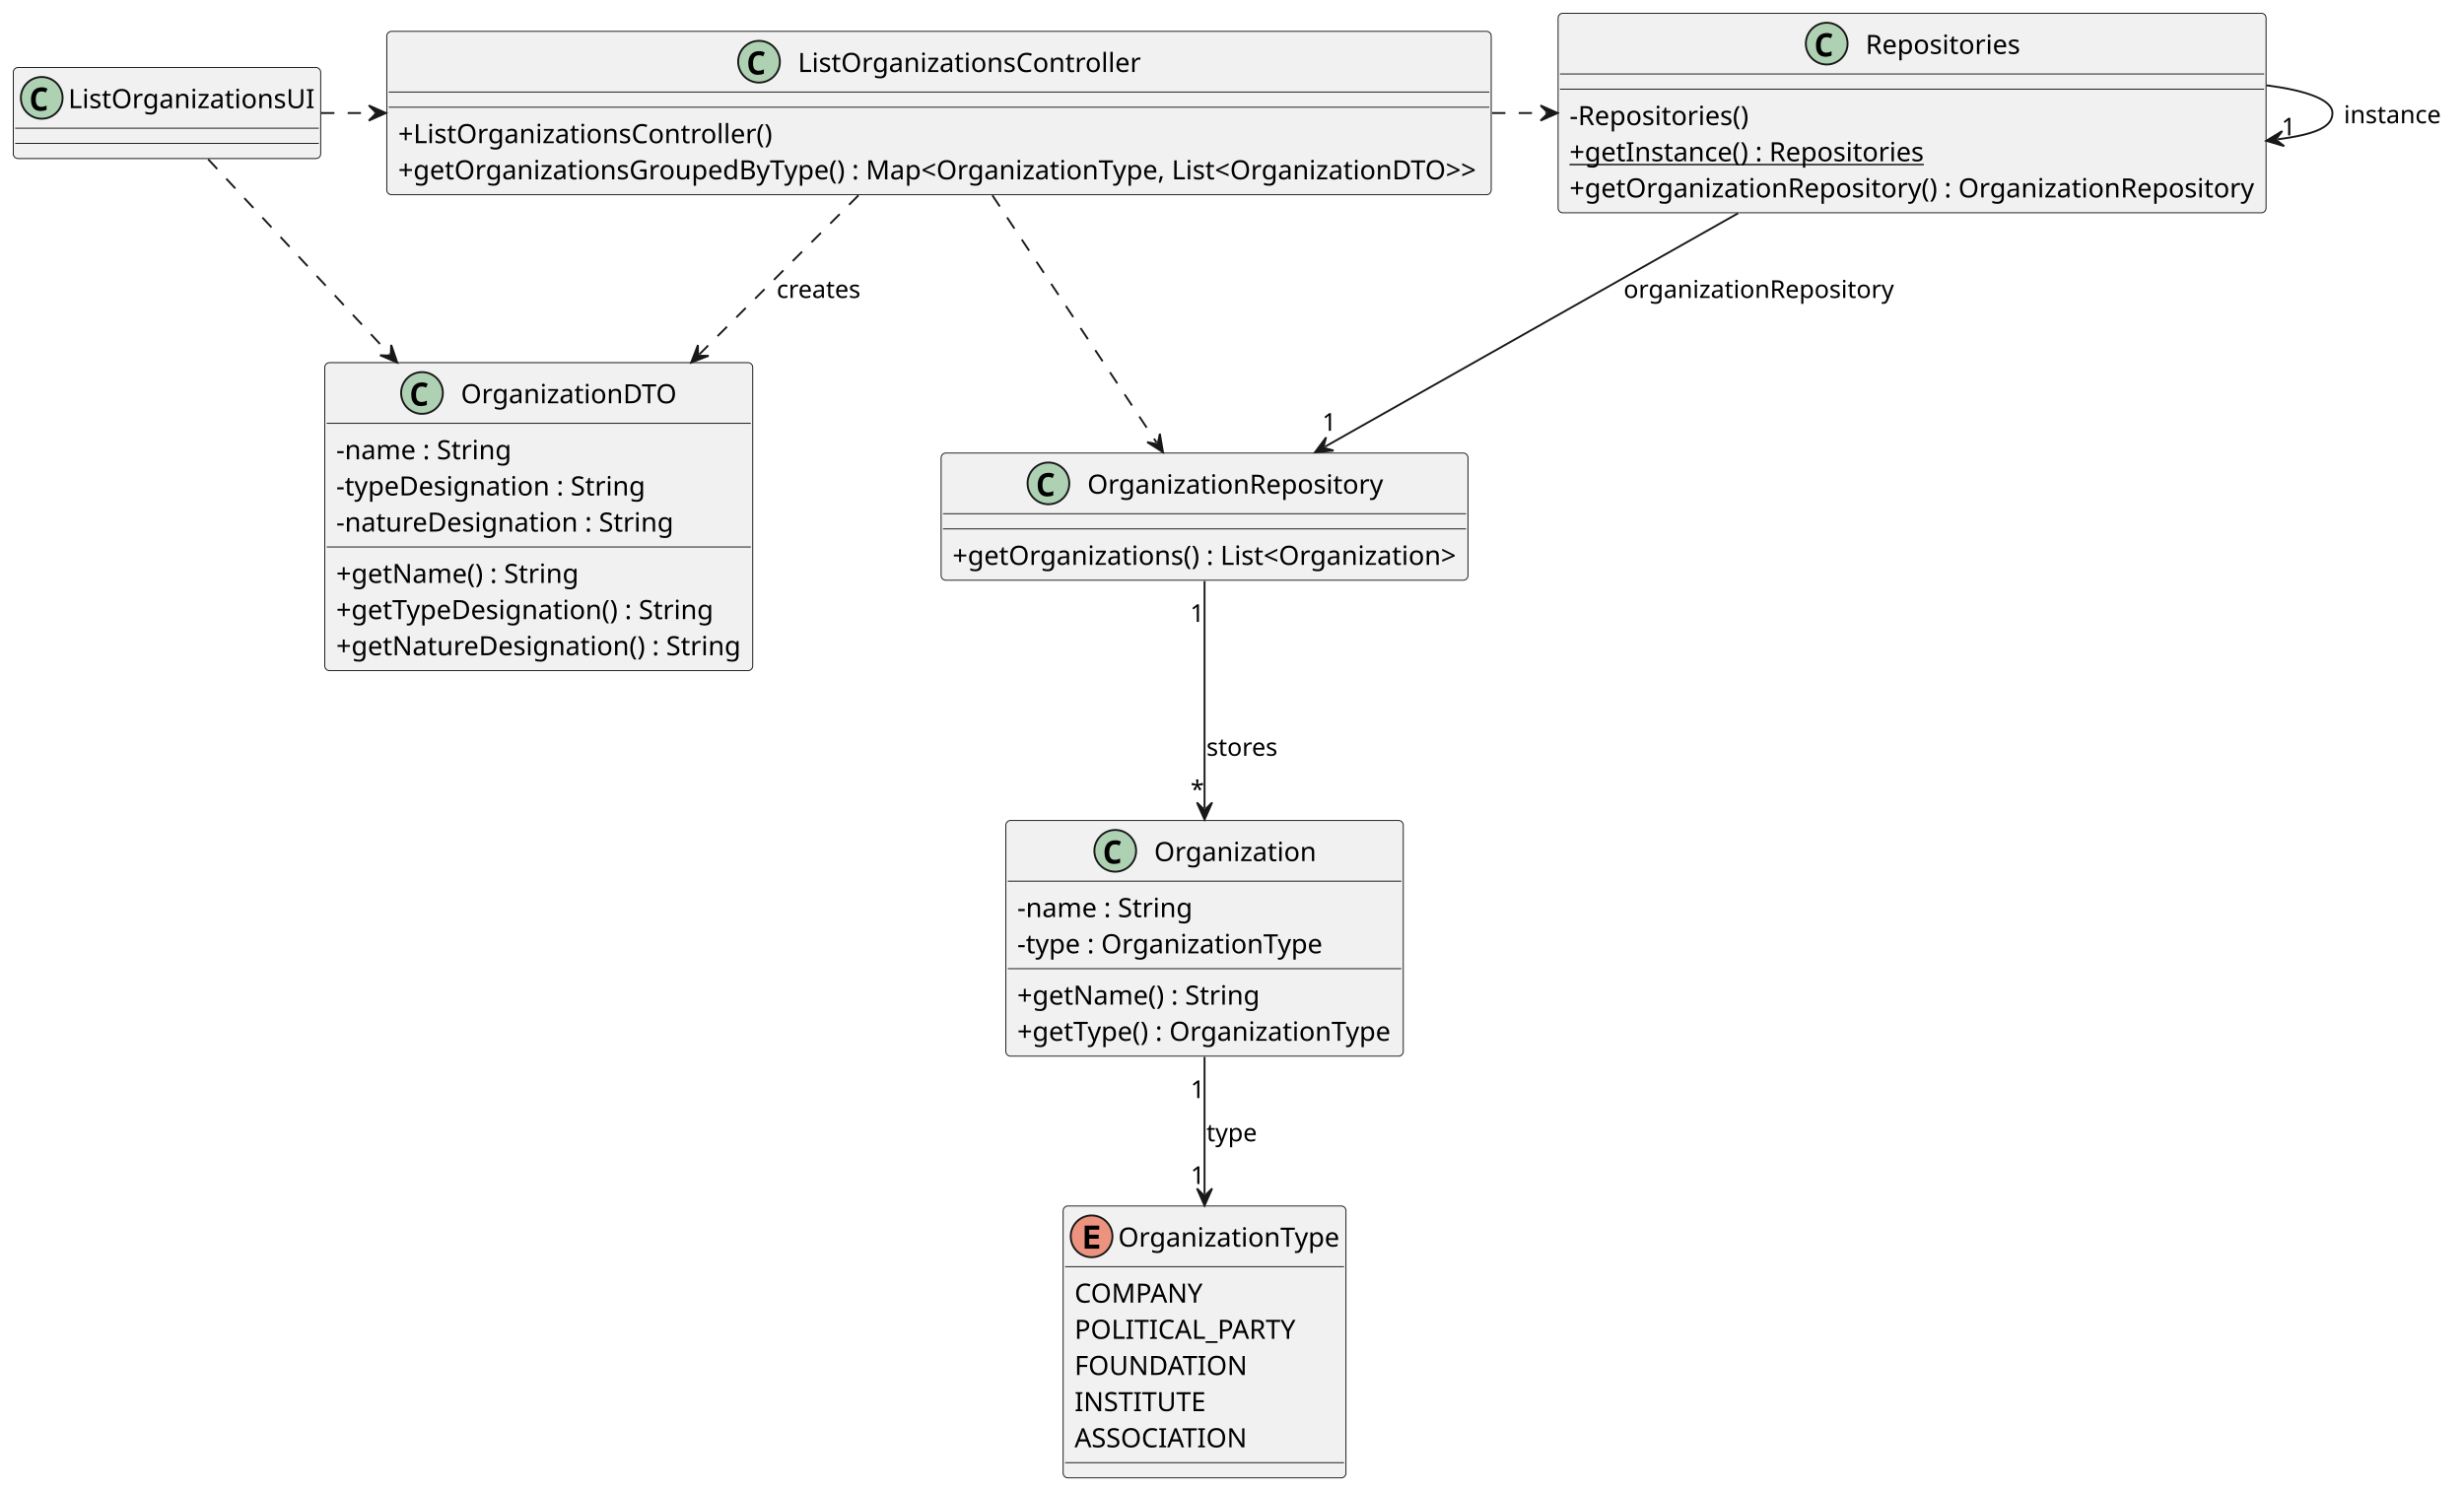
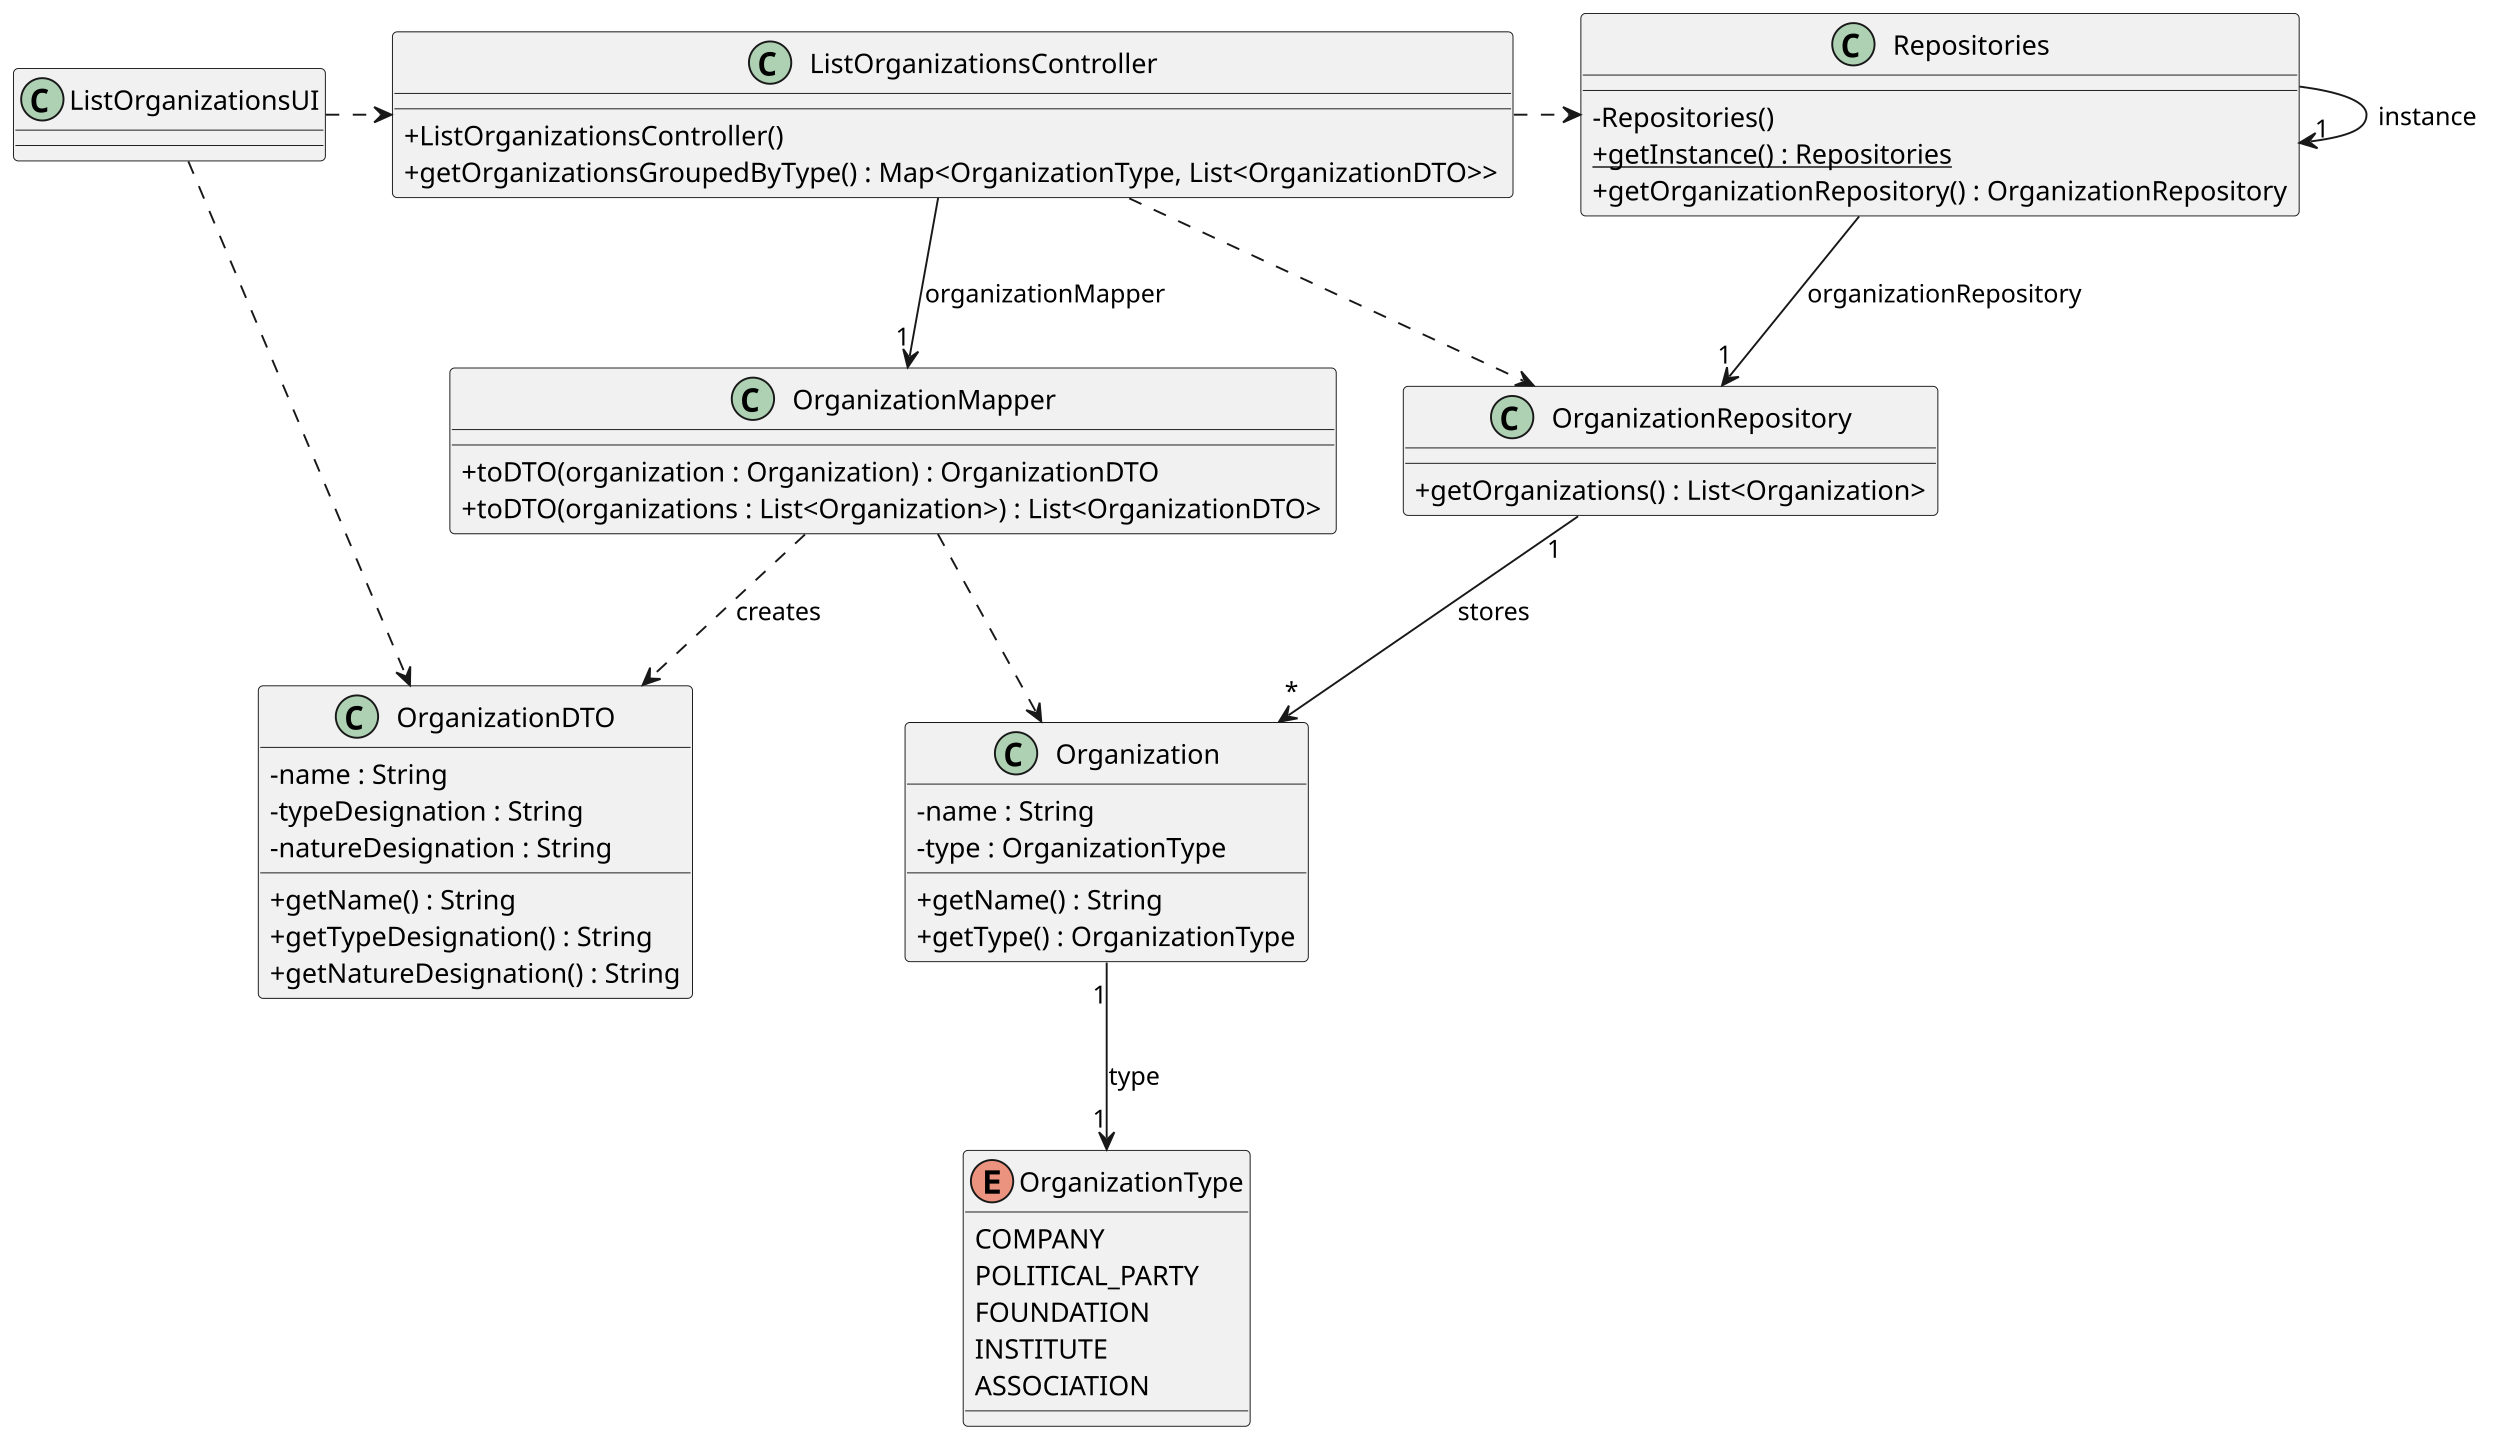
- <svg xmlns="http://www.w3.org/2000/svg" contentStyleType="text/css" height="786px" preserveAspectRatio="none" style="width:1299px;height:786px;background:#FFFFFF;" version="1.1" viewBox="0 0 1299 786" width="1299px" zoomAndPan="magnify">
+ <svg xmlns="http://www.w3.org/2000/svg" contentStyleType="text/css" data-diagram-type="CLASS" height="748px" preserveAspectRatio="none" style="width:1299px;height:748px;background:#FFFFFF;" version="1.1" viewBox="0 0 1299 748" width="1299px" zoomAndPan="magnify">
  <defs />
  <g>
-     <g id="elem_ListOrganizationsUI">
-       <rect codeLine="6" fill="#F1F1F1" height="48" id="ListOrganizationsUI" rx="2.5" ry="2.5" style="stroke:#181818;stroke-width:0.5;" width="162.06" x="7" y="35.6" />
-       <ellipse cx="22" cy="51.6" fill="#ADD1B2" rx="11" ry="11" style="stroke:#181818;stroke-width:1;" />
-       <path d="M21.469,58.522 Q19.719,58.522 18.578,57.788 Q17.453,57.038 16.891,55.694 Q16.344,54.334 16.344,52.538 Q16.344,50.506 17,49.053 Q17.656,47.6 18.938,46.819 Q20.219,46.038 22.094,46.038 Q22.984,46.038 23.656,46.225 Q24.328,46.397 25.016,46.741 L24.203,48.756 Q23.578,48.444 23.031,48.319 Q22.5,48.194 22.016,48.194 Q20.844,48.194 20.141,48.725 Q19.438,49.256 19.141,50.209 Q18.844,51.163 18.844,52.428 Q18.844,54.444 19.562,55.413 Q20.281,56.366 21.875,56.366 Q22.469,56.366 23.094,56.209 Q23.719,56.053 24.547,55.678 L24.547,57.897 Q23.812,58.209 23.016,58.366 Q22.234,58.522 21.469,58.522 Z " fill="#000000" />
-       <text fill="#000000" font-family="sans-serif" font-size="14" lengthAdjust="spacing" textLength="130.06" x="36" y="57.032">ListOrganizationsUI</text>
-       <line style="stroke:#181818;stroke-width:0.5;" x1="8" x2="168.06" y1="67.6" y2="67.6" />
-       <line style="stroke:#181818;stroke-width:0.5;" x1="8" x2="168.06" y1="75.6" y2="75.6" />
+     <g class="entity" data-entity="ListOrganizationsUI" data-source-line="6" data-uid="ent0002" id="entity_ListOrganizationsUI">
+       <rect fill="#F1F1F1" height="48" rx="2.5" ry="2.5" style="stroke:#181818;stroke-width:0.5;" width="162.06" x="7" y="35.61" />
+       <ellipse cx="22" cy="51.61" fill="#ADD1B2" rx="11" ry="11" style="stroke:#181818;stroke-width:1;" />
+       <path d="M21.469,58.532 Q19.719,58.532 18.578,57.797 Q17.453,57.047 16.891,55.704 Q16.344,54.344 16.344,52.547 Q16.344,50.516 17,49.063 Q17.656,47.61 18.938,46.829 Q20.219,46.047 22.094,46.047 Q22.984,46.047 23.656,46.235 Q24.328,46.407 25.016,46.751 L24.203,48.766 Q23.578,48.454 23.031,48.329 Q22.5,48.204 22.016,48.204 Q20.844,48.204 20.141,48.735 Q19.438,49.266 19.141,50.219 Q18.844,51.172 18.844,52.438 Q18.844,54.454 19.562,55.422 Q20.281,56.376 21.875,56.376 Q22.469,56.376 23.094,56.219 Q23.719,56.063 24.547,55.688 L24.547,57.907 Q23.812,58.219 23.016,58.376 Q22.234,58.532 21.469,58.532 Z " fill="#000000" />
+       <text fill="#000000" font-family="sans-serif" font-size="14" lengthAdjust="spacing" textLength="130.06" x="36" y="57.042">ListOrganizationsUI</text>
+       <line style="stroke:#181818;stroke-width:0.5;" x1="8" x2="168.06" y1="67.61" y2="67.61" />
+       <line style="stroke:#181818;stroke-width:0.5;" x1="8" x2="168.06" y1="75.61" y2="75.61" />
    </g>
-     <g id="elem_ListOrganizationsController">
-       <rect codeLine="9" fill="#F1F1F1" height="86.136" id="ListOrganizationsController" rx="2.5" ry="2.5" style="stroke:#181818;stroke-width:0.5;" width="582.246" x="203.91" y="16.53" />
-       <ellipse cx="400.154" cy="32.53" fill="#ADD1B2" rx="11" ry="11" style="stroke:#181818;stroke-width:1;" />
-       <path d="M399.623,39.452 Q397.873,39.452 396.732,38.718 Q395.607,37.968 395.045,36.624 Q394.498,35.264 394.498,33.468 Q394.498,31.436 395.154,29.983 Q395.81,28.53 397.092,27.749 Q398.373,26.968 400.248,26.968 Q401.139,26.968 401.81,27.155 Q402.482,27.327 403.17,27.671 L402.357,29.686 Q401.732,29.374 401.185,29.249 Q400.654,29.124 400.17,29.124 Q398.998,29.124 398.295,29.655 Q397.592,30.186 397.295,31.139 Q396.998,32.093 396.998,33.358 Q396.998,35.374 397.717,36.343 Q398.435,37.296 400.029,37.296 Q400.623,37.296 401.248,37.139 Q401.873,36.983 402.701,36.608 L402.701,38.827 Q401.967,39.139 401.17,39.296 Q400.389,39.452 399.623,39.452 Z " fill="#000000" />
-       <text fill="#000000" font-family="sans-serif" font-size="14" lengthAdjust="spacing" textLength="181.257" x="420.654" y="37.962">ListOrganizationsController</text>
-       <line style="stroke:#181818;stroke-width:0.5;" x1="204.91" x2="785.156" y1="48.53" y2="48.53" />
-       <line style="stroke:#181818;stroke-width:0.5;" x1="204.91" x2="785.156" y1="56.53" y2="56.53" />
-       <text fill="#000000" font-family="sans-serif" font-size="14" lengthAdjust="spacing" textLength="197.665" x="209.91" y="75.496">+ListOrganizationsController()</text>
-       <text fill="#000000" font-family="sans-serif" font-size="14" lengthAdjust="spacing" textLength="570.246" x="209.91" y="94.564">+getOrganizationsGroupedByType() : Map&lt;OrganizationType, List&lt;OrganizationDTO&gt;&gt;</text>
+     <g class="entity" data-entity="ListOrganizationsController" data-source-line="9" data-uid="ent0003" id="entity_ListOrganizationsController">
+       <rect fill="#F1F1F1" height="86.136" rx="2.5" ry="2.5" style="stroke:#181818;stroke-width:0.5;" width="582.246" x="203.91" y="16.54" />
+       <ellipse cx="400.154" cy="32.54" fill="#ADD1B2" rx="11" ry="11" style="stroke:#181818;stroke-width:1;" />
+       <path d="M399.623,39.462 Q397.873,39.462 396.732,38.727 Q395.607,37.977 395.045,36.634 Q394.498,35.274 394.498,33.477 Q394.498,31.446 395.154,29.993 Q395.81,28.54 397.092,27.759 Q398.373,26.977 400.248,26.977 Q401.139,26.977 401.81,27.165 Q402.482,27.337 403.17,27.681 L402.357,29.696 Q401.732,29.384 401.185,29.259 Q400.654,29.134 400.17,29.134 Q398.998,29.134 398.295,29.665 Q397.592,30.196 397.295,31.149 Q396.998,32.102 396.998,33.368 Q396.998,35.384 397.717,36.352 Q398.435,37.306 400.029,37.306 Q400.623,37.306 401.248,37.149 Q401.873,36.993 402.701,36.618 L402.701,38.837 Q401.967,39.149 401.17,39.306 Q400.389,39.462 399.623,39.462 Z " fill="#000000" />
+       <text fill="#000000" font-family="sans-serif" font-size="14" lengthAdjust="spacing" textLength="181.257" x="420.654" y="37.972">ListOrganizationsController</text>
+       <line style="stroke:#181818;stroke-width:0.5;" x1="204.91" x2="785.156" y1="48.54" y2="48.54" />
+       <line style="stroke:#181818;stroke-width:0.5;" x1="204.91" x2="785.156" y1="56.54" y2="56.54" />
+       <text fill="#000000" font-family="sans-serif" font-size="14" lengthAdjust="spacing" textLength="197.665" x="209.91" y="75.506">+ListOrganizationsController()</text>
+       <text fill="#000000" font-family="sans-serif" font-size="14" lengthAdjust="spacing" textLength="570.246" x="209.91" y="94.574">+getOrganizationsGroupedByType() : Map&lt;OrganizationType, List&lt;OrganizationDTO&gt;&gt;</text>
    </g>
-     <g id="elem_OrganizationDTO">
-       <rect codeLine="14" fill="#F1F1F1" height="162.407" id="OrganizationDTO" rx="2.5" ry="2.5" style="stroke:#181818;stroke-width:0.5;" width="225.611" x="171.22" y="191.2" />
-       <ellipse cx="222.474" cy="207.2" fill="#ADD1B2" rx="11" ry="11" style="stroke:#181818;stroke-width:1;" />
-       <path d="M221.943,214.122 Q220.193,214.122 219.052,213.387 Q217.927,212.637 217.364,211.294 Q216.818,209.934 216.818,208.137 Q216.818,206.106 217.474,204.653 Q218.13,203.2 219.411,202.419 Q220.693,201.637 222.568,201.637 Q223.458,201.637 224.13,201.825 Q224.802,201.997 225.489,202.341 L224.677,204.356 Q224.052,204.044 223.505,203.919 Q222.974,203.794 222.489,203.794 Q221.318,203.794 220.614,204.325 Q219.911,204.856 219.614,205.809 Q219.318,206.762 219.318,208.028 Q219.318,210.044 220.036,211.012 Q220.755,211.966 222.349,211.966 Q222.943,211.966 223.568,211.809 Q224.193,211.653 225.021,211.278 L225.021,213.497 Q224.286,213.809 223.489,213.966 Q222.708,214.122 221.943,214.122 Z " fill="#000000" />
-       <text fill="#000000" font-family="sans-serif" font-size="14" lengthAdjust="spacing" textLength="114.604" x="242.974" y="212.632">OrganizationDTO</text>
-       <line style="stroke:#181818;stroke-width:0.5;" x1="172.22" x2="395.831" y1="223.2" y2="223.2" />
-       <text fill="#000000" font-family="sans-serif" font-size="14" lengthAdjust="spacing" textLength="92.428" x="177.22" y="242.166">-name : String</text>
-       <text fill="#000000" font-family="sans-serif" font-size="14" lengthAdjust="spacing" textLength="162.973" x="177.22" y="261.234">-typeDesignation : String</text>
-       <text fill="#000000" font-family="sans-serif" font-size="14" lengthAdjust="spacing" textLength="178.163" x="177.22" y="280.302">-natureDesignation : String</text>
-       <line style="stroke:#181818;stroke-width:0.5;" x1="172.22" x2="395.831" y1="288.404" y2="288.404" />
-       <text fill="#000000" font-family="sans-serif" font-size="14" lengthAdjust="spacing" textLength="127.876" x="177.22" y="307.37">+getName() : String</text>
-       <text fill="#000000" font-family="sans-serif" font-size="14" lengthAdjust="spacing" textLength="199.163" x="177.22" y="326.438">+getTypeDesignation() : String</text>
-       <text fill="#000000" font-family="sans-serif" font-size="14" lengthAdjust="spacing" textLength="213.611" x="177.22" y="345.505">+getNatureDesignation() : String</text>
+     <g class="entity" data-entity="OrganizationMapper" data-source-line="14" data-uid="ent0004" id="entity_OrganizationMapper">
+       <rect fill="#F1F1F1" height="86.136" rx="2.5" ry="2.5" style="stroke:#181818;stroke-width:0.5;" width="460.558" x="233.75" y="191.21" />
+       <ellipse cx="391.221" cy="207.21" fill="#ADD1B2" rx="11" ry="11" style="stroke:#181818;stroke-width:1;" />
+       <path d="M390.69,214.132 Q388.94,214.132 387.8,213.398 Q386.675,212.648 386.112,211.304 Q385.565,209.944 385.565,208.148 Q385.565,206.116 386.221,204.663 Q386.878,203.21 388.159,202.429 Q389.44,201.648 391.315,201.648 Q392.206,201.648 392.878,201.835 Q393.55,202.007 394.237,202.351 L393.425,204.366 Q392.8,204.054 392.253,203.929 Q391.721,203.804 391.237,203.804 Q390.065,203.804 389.362,204.335 Q388.659,204.866 388.362,205.819 Q388.065,206.773 388.065,208.038 Q388.065,210.054 388.784,211.023 Q389.503,211.976 391.096,211.976 Q391.69,211.976 392.315,211.819 Q392.94,211.663 393.768,211.288 L393.768,213.507 Q393.034,213.819 392.237,213.976 Q391.456,214.132 390.69,214.132 Z " fill="#000000" />
+       <text fill="#000000" font-family="sans-serif" font-size="14" lengthAdjust="spacing" textLength="137.115" x="411.721" y="212.642">OrganizationMapper</text>
+       <line style="stroke:#181818;stroke-width:0.5;" x1="234.75" x2="693.308" y1="223.21" y2="223.21" />
+       <line style="stroke:#181818;stroke-width:0.5;" x1="234.75" x2="693.308" y1="231.21" y2="231.21" />
+       <text fill="#000000" font-family="sans-serif" font-size="14" lengthAdjust="spacing" textLength="364.405" x="239.75" y="250.176">+toDTO(organization : Organization) : OrganizationDTO</text>
+       <text fill="#000000" font-family="sans-serif" font-size="14" lengthAdjust="spacing" textLength="448.558" x="239.75" y="269.244">+toDTO(organizations : List&lt;Organization&gt;) : List&lt;OrganizationDTO&gt;</text>
    </g>
-     <g id="elem_OrganizationRepository">
-       <rect codeLine="23" fill="#F1F1F1" height="67.068" id="OrganizationRepository" rx="2.5" ry="2.5" style="stroke:#181818;stroke-width:0.5;" width="277.761" x="496.15" y="238.87" />
-       <ellipse cx="552.724" cy="254.87" fill="#ADD1B2" rx="11" ry="11" style="stroke:#181818;stroke-width:1;" />
-       <path d="M552.192,261.792 Q550.442,261.792 549.302,261.058 Q548.177,260.308 547.614,258.964 Q547.067,257.604 547.067,255.808 Q547.067,253.776 547.724,252.323 Q548.38,250.87 549.661,250.089 Q550.942,249.308 552.817,249.308 Q553.708,249.308 554.38,249.495 Q555.052,249.667 555.739,250.011 L554.927,252.026 Q554.302,251.714 553.755,251.589 Q553.224,251.464 552.739,251.464 Q551.567,251.464 550.864,251.995 Q550.161,252.526 549.864,253.479 Q549.567,254.433 549.567,255.698 Q549.567,257.714 550.286,258.683 Q551.005,259.636 552.599,259.636 Q553.192,259.636 553.817,259.479 Q554.442,259.323 555.271,258.948 L555.271,261.167 Q554.536,261.479 553.739,261.636 Q552.958,261.792 552.192,261.792 Z " fill="#000000" />
-       <text fill="#000000" font-family="sans-serif" font-size="14" lengthAdjust="spacing" textLength="156.113" x="573.224" y="260.302">OrganizationRepository</text>
-       <line style="stroke:#181818;stroke-width:0.5;" x1="497.15" x2="772.911" y1="270.87" y2="270.87" />
-       <line style="stroke:#181818;stroke-width:0.5;" x1="497.15" x2="772.911" y1="278.87" y2="278.87" />
-       <text fill="#000000" font-family="sans-serif" font-size="14" lengthAdjust="spacing" textLength="265.761" x="502.15" y="297.836">+getOrganizations() : List&lt;Organization&gt;</text>
+     <g class="entity" data-entity="OrganizationDTO" data-source-line="19" data-uid="ent0005" id="entity_OrganizationDTO">
+       <rect fill="#F1F1F1" height="162.407" rx="2.5" ry="2.5" style="stroke:#181818;stroke-width:0.5;" width="225.611" x="134.22" y="356.34" />
+       <ellipse cx="185.474" cy="372.34" fill="#ADD1B2" rx="11" ry="11" style="stroke:#181818;stroke-width:1;" />
+       <path d="M184.943,379.262 Q183.193,379.262 182.052,378.527 Q180.927,377.777 180.364,376.434 Q179.818,375.074 179.818,373.277 Q179.818,371.246 180.474,369.793 Q181.13,368.34 182.411,367.559 Q183.693,366.777 185.568,366.777 Q186.458,366.777 187.13,366.965 Q187.802,367.137 188.489,367.481 L187.677,369.496 Q187.052,369.184 186.505,369.059 Q185.974,368.934 185.489,368.934 Q184.318,368.934 183.614,369.465 Q182.911,369.996 182.614,370.949 Q182.318,371.902 182.318,373.168 Q182.318,375.184 183.036,376.152 Q183.755,377.106 185.349,377.106 Q185.943,377.106 186.568,376.949 Q187.193,376.793 188.021,376.418 L188.021,378.637 Q187.286,378.949 186.489,379.106 Q185.708,379.262 184.943,379.262 Z " fill="#000000" />
+       <text fill="#000000" font-family="sans-serif" font-size="14" lengthAdjust="spacing" textLength="114.604" x="205.974" y="377.772">OrganizationDTO</text>
+       <line style="stroke:#181818;stroke-width:0.5;" x1="135.22" x2="358.831" y1="388.34" y2="388.34" />
+       <text fill="#000000" font-family="sans-serif" font-size="14" lengthAdjust="spacing" textLength="92.428" x="140.22" y="407.306">-name : String</text>
+       <text fill="#000000" font-family="sans-serif" font-size="14" lengthAdjust="spacing" textLength="162.973" x="140.22" y="426.374">-typeDesignation : String</text>
+       <text fill="#000000" font-family="sans-serif" font-size="14" lengthAdjust="spacing" textLength="178.163" x="140.22" y="445.442">-natureDesignation : String</text>
+       <line style="stroke:#181818;stroke-width:0.5;" x1="135.22" x2="358.831" y1="453.544" y2="453.544" />
+       <text fill="#000000" font-family="sans-serif" font-size="14" lengthAdjust="spacing" textLength="127.876" x="140.22" y="472.51">+getName() : String</text>
+       <text fill="#000000" font-family="sans-serif" font-size="14" lengthAdjust="spacing" textLength="199.163" x="140.22" y="491.578">+getTypeDesignation() : String</text>
+       <text fill="#000000" font-family="sans-serif" font-size="14" lengthAdjust="spacing" textLength="213.611" x="140.22" y="510.646">+getNatureDesignation() : String</text>
    </g>
-     <g id="elem_Repositories">
-       <rect codeLine="27" fill="#F1F1F1" height="105.204" id="Repositories" rx="2.5" ry="2.5" style="stroke:#181818;stroke-width:0.5;" width="373.227" x="821.42" y="7" />
+     <g class="entity" data-entity="OrganizationRepository" data-source-line="28" data-uid="ent0006" id="entity_OrganizationRepository">
+       <rect fill="#F1F1F1" height="67.068" rx="2.5" ry="2.5" style="stroke:#181818;stroke-width:0.5;" width="277.761" x="729.15" y="200.74" />
+       <ellipse cx="785.724" cy="216.74" fill="#ADD1B2" rx="11" ry="11" style="stroke:#181818;stroke-width:1;" />
+       <path d="M785.192,223.662 Q783.442,223.662 782.302,222.928 Q781.177,222.178 780.614,220.834 Q780.067,219.474 780.067,217.678 Q780.067,215.646 780.724,214.193 Q781.38,212.74 782.661,211.959 Q783.942,211.178 785.817,211.178 Q786.708,211.178 787.38,211.365 Q788.052,211.537 788.739,211.881 L787.927,213.896 Q787.302,213.584 786.755,213.459 Q786.224,213.334 785.739,213.334 Q784.567,213.334 783.864,213.865 Q783.161,214.396 782.864,215.349 Q782.567,216.303 782.567,217.568 Q782.567,219.584 783.286,220.553 Q784.005,221.506 785.599,221.506 Q786.192,221.506 786.817,221.349 Q787.442,221.193 788.271,220.818 L788.271,223.037 Q787.536,223.349 786.739,223.506 Q785.958,223.662 785.192,223.662 Z " fill="#000000" />
+       <text fill="#000000" font-family="sans-serif" font-size="14" lengthAdjust="spacing" textLength="156.113" x="806.224" y="222.172">OrganizationRepository</text>
+       <line style="stroke:#181818;stroke-width:0.5;" x1="730.15" x2="1005.911" y1="232.74" y2="232.74" />
+       <line style="stroke:#181818;stroke-width:0.5;" x1="730.15" x2="1005.911" y1="240.74" y2="240.74" />
+       <text fill="#000000" font-family="sans-serif" font-size="14" lengthAdjust="spacing" textLength="265.761" x="735.15" y="259.706">+getOrganizations() : List&lt;Organization&gt;</text>
+     </g>
+     <g class="entity" data-entity="Repositories" data-source-line="32" data-uid="ent0007" id="entity_Repositories">
+       <rect fill="#F1F1F1" height="105.204" rx="2.5" ry="2.5" style="stroke:#181818;stroke-width:0.5;" width="373.227" x="821.42" y="7" />
      <ellipse cx="963.023" cy="23" fill="#ADD1B2" rx="11" ry="11" style="stroke:#181818;stroke-width:1;" />
      <path d="M962.491,29.922 Q960.741,29.922 959.601,29.188 Q958.476,28.438 957.913,27.094 Q957.366,25.734 957.366,23.938 Q957.366,21.906 958.023,20.453 Q958.679,19 959.96,18.219 Q961.241,17.438 963.116,17.438 Q964.007,17.438 964.679,17.625 Q965.351,17.797 966.038,18.141 L965.226,20.156 Q964.601,19.844 964.054,19.719 Q963.523,19.594 963.038,19.594 Q961.866,19.594 961.163,20.125 Q960.46,20.656 960.163,21.609 Q959.866,22.562 959.866,23.828 Q959.866,25.844 960.585,26.812 Q961.304,27.766 962.898,27.766 Q963.491,27.766 964.116,27.609 Q964.741,27.453 965.569,27.078 L965.569,29.297 Q964.835,29.609 964.038,29.766 Q963.257,29.922 962.491,29.922 Z " fill="#000000" />
      <text fill="#000000" font-family="sans-serif" font-size="14" lengthAdjust="spacing" textLength="81.522" x="983.523" y="28.432">Repositories</text>
      <line style="stroke:#181818;stroke-width:0.5;" x1="822.42" x2="1193.647" y1="39" y2="39" />
      <line style="stroke:#181818;stroke-width:0.5;" x1="822.42" x2="1193.647" y1="47" y2="47" />
      <text fill="#000000" font-family="sans-serif" font-size="14" lengthAdjust="spacing" textLength="94.43" x="827.42" y="65.966">-Repositories()</text>
      <text fill="#000000" font-family="sans-serif" font-size="14" lengthAdjust="spacing" text-decoration="underline" textLength="186.801" x="827.42" y="85.034">+getInstance() : Repositories</text>
      <text fill="#000000" font-family="sans-serif" font-size="14" lengthAdjust="spacing" textLength="361.227" x="827.42" y="104.102">+getOrganizationRepository() : OrganizationRepository</text>
    </g>
-     <g id="elem_Organization">
-       <rect codeLine="33" fill="#F1F1F1" height="124.272" id="Organization" rx="2.5" ry="2.5" style="stroke:#181818;stroke-width:0.5;" width="209.525" x="530.27" y="432.61" />
-       <ellipse cx="587.95" cy="448.61" fill="#ADD1B2" rx="11" ry="11" style="stroke:#181818;stroke-width:1;" />
-       <path d="M587.418,455.532 Q585.668,455.532 584.528,454.798 Q583.403,454.048 582.84,452.704 Q582.293,451.344 582.293,449.548 Q582.293,447.516 582.95,446.063 Q583.606,444.61 584.887,443.829 Q586.168,443.048 588.043,443.048 Q588.934,443.048 589.606,443.235 Q590.278,443.407 590.965,443.751 L590.153,445.766 Q589.528,445.454 588.981,445.329 Q588.45,445.204 587.965,445.204 Q586.793,445.204 586.09,445.735 Q585.387,446.266 585.09,447.219 Q584.793,448.173 584.793,449.438 Q584.793,451.454 585.512,452.423 Q586.231,453.376 587.825,453.376 Q588.418,453.376 589.043,453.219 Q589.668,453.063 590.497,452.688 L590.497,454.907 Q589.762,455.219 588.965,455.376 Q588.184,455.532 587.418,455.532 Z " fill="#000000" />
-       <text fill="#000000" font-family="sans-serif" font-size="14" lengthAdjust="spacing" textLength="85.666" x="608.45" y="454.042">Organization</text>
-       <line style="stroke:#181818;stroke-width:0.5;" x1="531.27" x2="738.795" y1="464.61" y2="464.61" />
-       <text fill="#000000" font-family="sans-serif" font-size="14" lengthAdjust="spacing" textLength="92.428" x="536.27" y="483.576">-name : String</text>
-       <text fill="#000000" font-family="sans-serif" font-size="14" lengthAdjust="spacing" textLength="161.335" x="536.27" y="502.644">-type : OrganizationType</text>
-       <line style="stroke:#181818;stroke-width:0.5;" x1="531.27" x2="738.795" y1="510.746" y2="510.746" />
-       <text fill="#000000" font-family="sans-serif" font-size="14" lengthAdjust="spacing" textLength="127.876" x="536.27" y="529.712">+getName() : String</text>
-       <text fill="#000000" font-family="sans-serif" font-size="14" lengthAdjust="spacing" textLength="197.525" x="536.27" y="548.78">+getType() : OrganizationType</text>
+     <g class="entity" data-entity="Organization" data-source-line="38" data-uid="ent0008" id="entity_Organization">
+       <rect fill="#F1F1F1" height="124.272" rx="2.5" ry="2.5" style="stroke:#181818;stroke-width:0.5;" width="209.525" x="470.27" y="375.41" />
+       <ellipse cx="527.95" cy="391.41" fill="#ADD1B2" rx="11" ry="11" style="stroke:#181818;stroke-width:1;" />
+       <path d="M527.418,398.332 Q525.668,398.332 524.528,397.598 Q523.403,396.848 522.84,395.504 Q522.293,394.144 522.293,392.348 Q522.293,390.316 522.95,388.863 Q523.606,387.41 524.887,386.629 Q526.168,385.848 528.043,385.848 Q528.934,385.848 529.606,386.035 Q530.278,386.207 530.965,386.551 L530.153,388.566 Q529.528,388.254 528.981,388.129 Q528.45,388.004 527.965,388.004 Q526.793,388.004 526.09,388.535 Q525.387,389.066 525.09,390.019 Q524.793,390.973 524.793,392.238 Q524.793,394.254 525.512,395.223 Q526.231,396.176 527.825,396.176 Q528.418,396.176 529.043,396.019 Q529.668,395.863 530.497,395.488 L530.497,397.707 Q529.762,398.019 528.965,398.176 Q528.184,398.332 527.418,398.332 Z " fill="#000000" />
+       <text fill="#000000" font-family="sans-serif" font-size="14" lengthAdjust="spacing" textLength="85.666" x="548.45" y="396.842">Organization</text>
+       <line style="stroke:#181818;stroke-width:0.5;" x1="471.27" x2="678.795" y1="407.41" y2="407.41" />
+       <text fill="#000000" font-family="sans-serif" font-size="14" lengthAdjust="spacing" textLength="92.428" x="476.27" y="426.376">-name : String</text>
+       <text fill="#000000" font-family="sans-serif" font-size="14" lengthAdjust="spacing" textLength="161.335" x="476.27" y="445.444">-type : OrganizationType</text>
+       <line style="stroke:#181818;stroke-width:0.5;" x1="471.27" x2="678.795" y1="453.546" y2="453.546" />
+       <text fill="#000000" font-family="sans-serif" font-size="14" lengthAdjust="spacing" textLength="127.876" x="476.27" y="472.512">+getName() : String</text>
+       <text fill="#000000" font-family="sans-serif" font-size="14" lengthAdjust="spacing" textLength="197.525" x="476.27" y="491.58">+getType() : OrganizationType</text>
    </g>
-     <g id="elem_OrganizationType">
-       <rect codeLine="40" fill="#F1F1F1" height="143.34" id="OrganizationType" rx="2.5" ry="2.5" style="stroke:#181818;stroke-width:0.5;" width="149.096" x="560.48" y="635.88" />
-       <ellipse cx="575.48" cy="651.88" fill="#EB937F" rx="11" ry="11" style="stroke:#181818;stroke-width:1;" />
-       <path d="M571.839,658.38 L571.839,646.239 L579.496,646.239 L579.496,648.364 L574.214,648.364 L574.214,651.021 L579.23,651.021 L579.23,653.146 L574.214,653.146 L574.214,656.255 L579.496,656.255 L579.496,658.38 L571.839,658.38 Z " fill="#000000" />
-       <text fill="#000000" font-family="sans-serif" font-size="14" lengthAdjust="spacing" textLength="117.096" x="589.48" y="657.312">OrganizationType</text>
-       <line style="stroke:#181818;stroke-width:0.5;" x1="561.48" x2="708.576" y1="667.88" y2="667.88" />
-       <text fill="#000000" font-family="sans-serif" font-size="14" lengthAdjust="spacing" textLength="68.46" x="566.48" y="686.846">COMPANY</text>
-       <text fill="#000000" font-family="sans-serif" font-size="14" lengthAdjust="spacing" textLength="117.194" x="566.48" y="705.914">POLITICAL_PARTY</text>
-       <text fill="#000000" font-family="sans-serif" font-size="14" lengthAdjust="spacing" textLength="92.344" x="566.48" y="724.982">FOUNDATION</text>
-       <text fill="#000000" font-family="sans-serif" font-size="14" lengthAdjust="spacing" textLength="69.188" x="566.48" y="744.05">INSTITUTE</text>
-       <text fill="#000000" font-family="sans-serif" font-size="14" lengthAdjust="spacing" textLength="91.896" x="566.48" y="763.118">ASSOCIATION</text>
-       <line style="stroke:#181818;stroke-width:0.5;" x1="561.48" x2="708.576" y1="771.22" y2="771.22" />
+     <g class="entity" data-entity="OrganizationType" data-source-line="45" data-uid="ent0009" id="entity_OrganizationType">
+       <rect fill="#F1F1F1" height="143.34" rx="2.5" ry="2.5" style="stroke:#181818;stroke-width:0.5;" width="149.096" x="500.48" y="597.75" />
+       <ellipse cx="515.48" cy="613.75" fill="#EB937F" rx="11" ry="11" style="stroke:#181818;stroke-width:1;" />
+       <path d="M511.839,620.25 L511.839,608.109 L519.496,608.109 L519.496,610.234 L514.214,610.234 L514.214,612.891 L519.23,612.891 L519.23,615.016 L514.214,615.016 L514.214,618.125 L519.496,618.125 L519.496,620.25 L511.839,620.25 Z " fill="#000000" />
+       <text fill="#000000" font-family="sans-serif" font-size="14" lengthAdjust="spacing" textLength="117.096" x="529.48" y="619.182">OrganizationType</text>
+       <line style="stroke:#181818;stroke-width:0.5;" x1="501.48" x2="648.576" y1="629.75" y2="629.75" />
+       <text fill="#000000" font-family="sans-serif" font-size="14" lengthAdjust="spacing" textLength="68.46" x="506.48" y="648.716">COMPANY</text>
+       <text fill="#000000" font-family="sans-serif" font-size="14" lengthAdjust="spacing" textLength="117.194" x="506.48" y="667.784">POLITICAL_PARTY</text>
+       <text fill="#000000" font-family="sans-serif" font-size="14" lengthAdjust="spacing" textLength="92.344" x="506.48" y="686.852">FOUNDATION</text>
+       <text fill="#000000" font-family="sans-serif" font-size="14" lengthAdjust="spacing" textLength="69.188" x="506.48" y="705.92">INSTITUTE</text>
+       <text fill="#000000" font-family="sans-serif" font-size="14" lengthAdjust="spacing" textLength="91.896" x="506.48" y="724.988">ASSOCIATION</text>
+       <line style="stroke:#181818;stroke-width:0.5;" x1="501.48" x2="648.576" y1="733.09" y2="733.09" />
    </g>
-     <g id="link_ListOrganizationsUI_ListOrganizationsController">
-       <path codeLine="48" d="M169.3,59.6 C181.94,59.6 187.93,59.6 197.42,59.6 " fill="none" id="ListOrganizationsUI-to-ListOrganizationsController" style="stroke:#181818;stroke-width:1;stroke-dasharray:7.0,7.0;" />
-       <polygon fill="#181818" points="203.42,59.6,194.42,55.6,198.42,59.6,194.42,63.6,203.42,59.6" style="stroke:#181818;stroke-width:1;" />
+     <g class="link" data-entity-1="ListOrganizationsUI" data-entity-2="ListOrganizationsController" data-source-line="53" data-uid="lnk10" id="link_ListOrganizationsUI_ListOrganizationsController">
+       <path codeLine="53" d="M169.3,59.61 C181.94,59.61 187.93,59.61 197.42,59.61" fill="none" id="ListOrganizationsUI-to-ListOrganizationsController" style="stroke:#181818;stroke-width:1;stroke-dasharray:7,7;" />
+       <polygon fill="#181818" points="203.42,59.61,194.42,55.61,198.42,59.61,194.42,63.61,203.42,59.61" style="stroke:#181818;stroke-width:1;" />
    </g>
-     <g id="link_ListOrganizationsUI_OrganizationDTO">
-       <path codeLine="49" d="M109.75,83.96 C133.77,109.8 169.704,148.446 205.344,186.776 " fill="none" id="ListOrganizationsUI-to-OrganizationDTO" style="stroke:#181818;stroke-width:1;stroke-dasharray:7.0,7.0;" />
-       <polygon fill="#181818" points="209.43,191.17,206.231,181.855,206.025,187.508,200.372,187.303,209.43,191.17" style="stroke:#181818;stroke-width:1;" />
+     <g class="link" data-entity-1="ListOrganizationsUI" data-entity-2="OrganizationDTO" data-source-line="54" data-uid="lnk11" id="link_ListOrganizationsUI_OrganizationDTO">
+       <path codeLine="54" d="M97.86,83.84 C120.33,136.99 174.042,263.984 210.682,350.594" fill="none" id="ListOrganizationsUI-to-OrganizationDTO" style="stroke:#181818;stroke-width:1;stroke-dasharray:7,7;" />
+       <polygon fill="#181818" points="213.02,356.12,213.197,346.273,211.072,351.515,205.829,349.39,213.02,356.12" style="stroke:#181818;stroke-width:1;" />
    </g>
-     <g id="link_ListOrganizationsController_OrganizationDTO">
-       <path codeLine="50" d="M452.58,103.01 C427.31,128.25 398.665,156.88 368.645,186.869 " fill="none" id="ListOrganizationsController-to-OrganizationDTO" style="stroke:#181818;stroke-width:1;stroke-dasharray:7.0,7.0;" />
-       <polygon fill="#181818" points="364.4,191.11,373.594,187.579,367.937,187.576,367.94,181.919,364.4,191.11" style="stroke:#181818;stroke-width:1;" />
-       <text fill="#000000" font-family="sans-serif" font-size="13" lengthAdjust="spacing" textLength="44.486" x="409.43" y="157.097">creates</text>
+     <g class="link" data-entity-1="ListOrganizationsController" data-entity-2="OrganizationMapper" data-source-line="55" data-uid="lnk12" id="link_ListOrganizationsController_OrganizationMapper">
+       <path codeLine="55" d="M487.45,102.84 C482.64,129.6 477.51,158.174 472.7,184.964" fill="none" id="ListOrganizationsController-to-OrganizationMapper" style="stroke:#181818;stroke-width:1;" />
+       <polygon fill="#181818" points="471.64,190.87,477.168,182.719,472.524,185.949,469.293,181.305,471.64,190.87" style="stroke:#181818;stroke-width:1;" />
+       <text fill="#000000" font-family="sans-serif" font-size="13" lengthAdjust="spacing" textLength="125.034" x="480.53" y="157.107">organizationMapper</text>
+       <text fill="#000000" font-family="sans-serif" font-size="13" lengthAdjust="spacing" textLength="7.436" x="465.33" y="179.55">1</text>
    </g>
-     <g id="link_ListOrganizationsController_Repositories">
-       <path codeLine="51" d="M786.65,59.6 C800.13,59.6 806.21,59.6 815.15,59.6 " fill="none" id="ListOrganizationsController-to-Repositories" style="stroke:#181818;stroke-width:1;stroke-dasharray:7.0,7.0;" />
-       <polygon fill="#181818" points="821.15,59.6,812.15,55.6,816.15,59.6,812.15,63.6,821.15,59.6" style="stroke:#181818;stroke-width:1;" />
+     <g class="link" data-entity-1="OrganizationMapper" data-entity-2="OrganizationDTO" data-source-line="56" data-uid="lnk13" id="link_OrganizationMapper_OrganizationDTO">
+       <path codeLine="56" d="M418.27,277.71 C393.78,300.43 367.18,325.11 338.31,351.88" fill="none" id="OrganizationMapper-to-OrganizationDTO" style="stroke:#181818;stroke-width:1;stroke-dasharray:7,7;" />
+       <polygon fill="#181818" points="333.91,355.96,343.229,352.774,337.576,352.56,337.79,346.908,333.91,355.96" style="stroke:#181818;stroke-width:1;" />
+       <text fill="#000000" font-family="sans-serif" font-size="13" lengthAdjust="spacing" textLength="44.486" x="382.35" y="322.237">creates</text>
    </g>
-     <g id="link_ListOrganizationsController_OrganizationRepository">
-       <path codeLine="52" d="M523.19,103.01 C549.7,142.92 585.541,196.882 609.791,233.402 " fill="none" id="ListOrganizationsController-to-OrganizationRepository" style="stroke:#181818;stroke-width:1;stroke-dasharray:7.0,7.0;" />
-       <polygon fill="#181818" points="613.11,238.4,611.464,228.69,610.344,234.235,604.799,233.115,613.11,238.4" style="stroke:#181818;stroke-width:1;" />
+     <g class="link" data-entity-1="OrganizationMapper" data-entity-2="Organization" data-source-line="57" data-uid="lnk14" id="link_OrganizationMapper_Organization">
+       <path codeLine="57" d="M487.3,277.47 C502.87,305.71 520.731,338.097 538.151,369.667" fill="none" id="OrganizationMapper-to-Organization" style="stroke:#181818;stroke-width:1;stroke-dasharray:7,7;" />
+       <polygon fill="#181818" points="541.05,374.92,540.204,365.108,538.634,370.542,533.2,368.973,541.05,374.92" style="stroke:#181818;stroke-width:1;" />
    </g>
-     <g id="link_Repositories_Repositories">
-       <path codeLine="53" d="M1194.76,44.97 C1215.93,47.71 1229.64,52.58 1229.64,59.6 C1229.64,66.61 1221.88,70.72 1200.71,73.46 " fill="none" id="Repositories-to-Repositories" style="stroke:#181818;stroke-width:1;" />
-       <polygon fill="#181818" points="1194.76,74.23,1204.199,77.042,1199.719,73.588,1203.172,69.108,1194.76,74.23" style="stroke:#181818;stroke-width:1;" />
-       <text fill="#000000" font-family="sans-serif" font-size="13" lengthAdjust="spacing" textLength="51.207" x="1235.64" y="64.997">instance</text>
-       <text fill="#000000" font-family="sans-serif" font-size="13" lengthAdjust="spacing" textLength="7.436" x="1202.794" y="71.4">1</text>
+     <g class="link" data-entity-1="ListOrganizationsController" data-entity-2="Repositories" data-source-line="58" data-uid="lnk15" id="link_ListOrganizationsController_Repositories">
+       <path codeLine="58" d="M786.65,59.61 C800.13,59.61 806.21,59.61 815.15,59.61" fill="none" id="ListOrganizationsController-to-Repositories" style="stroke:#181818;stroke-width:1;stroke-dasharray:7,7;" />
+       <polygon fill="#181818" points="821.15,59.61,812.15,55.61,816.15,59.61,812.15,63.61,821.15,59.61" style="stroke:#181818;stroke-width:1;" />
    </g>
-     <g id="link_Repositories_OrganizationRepository">
-       <path codeLine="54" d="M916.31,112.44 C846.63,151.81 758.144,201.828 698.463,235.558 " fill="none" id="Repositories-to-OrganizationRepository" style="stroke:#181818;stroke-width:1;" />
-       <polygon fill="#181818" points="693.24,238.51,703.043,237.564,697.593,236.05,699.107,230.599,693.24,238.51" style="stroke:#181818;stroke-width:1;" />
-       <text fill="#000000" font-family="sans-serif" font-size="13" lengthAdjust="spacing" textLength="142.675" x="855.94" y="157.097">organizationRepository</text>
-       <text fill="#000000" font-family="sans-serif" font-size="13" lengthAdjust="spacing" textLength="7.436" x="697.054" y="227.13">1</text>
+     <g class="link" data-entity-1="ListOrganizationsController" data-entity-2="OrganizationRepository" data-source-line="59" data-uid="lnk16" id="link_ListOrganizationsController_OrganizationRepository">
+       <path codeLine="59" d="M586.75,103.07 C651.57,133.07 731.755,170.189 791.435,197.819" fill="none" id="ListOrganizationsController-to-OrganizationRepository" style="stroke:#181818;stroke-width:1;stroke-dasharray:7,7;" />
+       <polygon fill="#181818" points="796.88,200.34,790.393,192.929,792.343,198.239,787.032,200.189,796.88,200.34" style="stroke:#181818;stroke-width:1;" />
    </g>
-     <g id="link_OrganizationRepository_Organization">
-       <path codeLine="55" d="M635.03,306.39 C635.03,339.53 635.03,385.38 635.03,426.14 " fill="none" id="OrganizationRepository-to-Organization" style="stroke:#181818;stroke-width:1;" />
-       <polygon fill="#181818" points="635.03,432.14,639.03,423.14,635.03,427.14,631.03,423.14,635.03,432.14" style="stroke:#181818;stroke-width:1;" />
-       <text fill="#000000" font-family="sans-serif" font-size="13" lengthAdjust="spacing" textLength="37.713" x="636.03" y="398.507">stores</text>
-       <text fill="#000000" font-family="sans-serif" font-size="13" lengthAdjust="spacing" textLength="7.436" x="627.445" y="327.918">1</text>
-       <text fill="#000000" font-family="sans-serif" font-size="13" lengthAdjust="spacing" textLength="7.163" x="627.634" y="420.856">*</text>
+     <g class="link" data-entity-1="Repositories" data-entity-2="Repositories" data-source-line="60" data-uid="lnk17" id="link_Repositories_Repositories">
+       <path codeLine="60" d="M1194.76,44.97 C1215.93,47.71 1229.64,52.59 1229.64,59.61 C1229.64,66.62 1221.88,70.73 1200.71,73.47" fill="none" id="Repositories-to-Repositories" style="stroke:#181818;stroke-width:1;" />
+       <polygon fill="#181818" points="1194.76,74.24,1204.199,77.052,1199.719,73.598,1203.172,69.118,1194.76,74.24" style="stroke:#181818;stroke-width:1;" />
+       <text fill="#000000" font-family="sans-serif" font-size="13" lengthAdjust="spacing" textLength="51.207" x="1235.64" y="65.007">instance</text>
+       <text fill="#000000" font-family="sans-serif" font-size="13" lengthAdjust="spacing" textLength="7.436" x="1202.794" y="71.411">1</text>
    </g>
-     <g id="link_Organization_OrganizationType">
-       <path codeLine="56" d="M635.03,557.28 C635.03,581.83 635.03,604.25 635.03,629.65 " fill="none" id="Organization-to-OrganizationType" style="stroke:#181818;stroke-width:1;" />
-       <polygon fill="#181818" points="635.03,635.65,639.03,626.65,635.03,630.65,631.03,626.65,635.03,635.65" style="stroke:#181818;stroke-width:1;" />
-       <text fill="#000000" font-family="sans-serif" font-size="13" lengthAdjust="spacing" textLength="26.65" x="636.03" y="601.777">type</text>
-       <text fill="#000000" font-family="sans-serif" font-size="13" lengthAdjust="spacing" textLength="7.436" x="627.671" y="578.985">1</text>
-       <text fill="#000000" font-family="sans-serif" font-size="13" lengthAdjust="spacing" textLength="7.436" x="627.692" y="624.292">1</text>
+     <g class="link" data-entity-1="Repositories" data-entity-2="OrganizationRepository" data-source-line="61" data-uid="lnk18" id="link_Repositories_OrganizationRepository">
+       <path codeLine="61" d="M966.03,112.41 C942.91,140.92 918.7,170.79 898.56,195.62" fill="none" id="Repositories-to-OrganizationRepository" style="stroke:#181818;stroke-width:1;" />
+       <polygon fill="#181818" points="894.78,200.28,903.556,195.81,897.93,196.397,897.343,190.77,894.78,200.28" style="stroke:#181818;stroke-width:1;" />
+       <text fill="#000000" font-family="sans-serif" font-size="13" lengthAdjust="spacing" textLength="142.675" x="939.03" y="157.107">organizationRepository</text>
+       <text fill="#000000" font-family="sans-serif" font-size="13" lengthAdjust="spacing" textLength="7.436" x="892.4" y="188.881">1</text>
+     </g>
+     <g class="link" data-entity-1="OrganizationRepository" data-entity-2="Organization" data-source-line="62" data-uid="lnk19" id="link_OrganizationRepository_Organization">
+       <path codeLine="62" d="M819.97,268.29 C777.93,297.17 720.686,336.493 669.496,371.653" fill="none" id="OrganizationRepository-to-Organization" style="stroke:#181818;stroke-width:1;" />
+       <polygon fill="#181818" points="664.55,375.05,674.233,373.252,668.672,372.219,669.704,366.657,664.55,375.05" style="stroke:#181818;stroke-width:1;" />
+       <text fill="#000000" font-family="sans-serif" font-size="13" lengthAdjust="spacing" textLength="37.713" x="757.39" y="322.237">stores</text>
+       <text fill="#000000" font-family="sans-serif" font-size="13" lengthAdjust="spacing" textLength="7.436" x="803.825" y="289.823">1</text>
+       <text fill="#000000" font-family="sans-serif" font-size="13" lengthAdjust="spacing" textLength="7.163" x="667.505" y="363.779">*</text>
+     </g>
+     <g class="link" data-entity-1="Organization" data-entity-2="OrganizationType" data-source-line="63" data-uid="lnk20" id="link_Organization_OrganizationType">
+       <path codeLine="63" d="M575.03,500.15 C575.03,530.07 575.03,560.19 575.03,591.28" fill="none" id="Organization-to-OrganizationType" style="stroke:#181818;stroke-width:1;" />
+       <polygon fill="#181818" points="575.03,597.28,579.03,588.28,575.03,592.28,571.03,588.28,575.03,597.28" style="stroke:#181818;stroke-width:1;" />
+       <text fill="#000000" font-family="sans-serif" font-size="13" lengthAdjust="spacing" textLength="26.65" x="576.03" y="563.647">type</text>
+       <text fill="#000000" font-family="sans-serif" font-size="13" lengthAdjust="spacing" textLength="7.436" x="567.691" y="521.416">1</text>
+       <text fill="#000000" font-family="sans-serif" font-size="13" lengthAdjust="spacing" textLength="7.436" x="567.692" y="585.897">1</text>
    </g>
  </g>
</svg>
